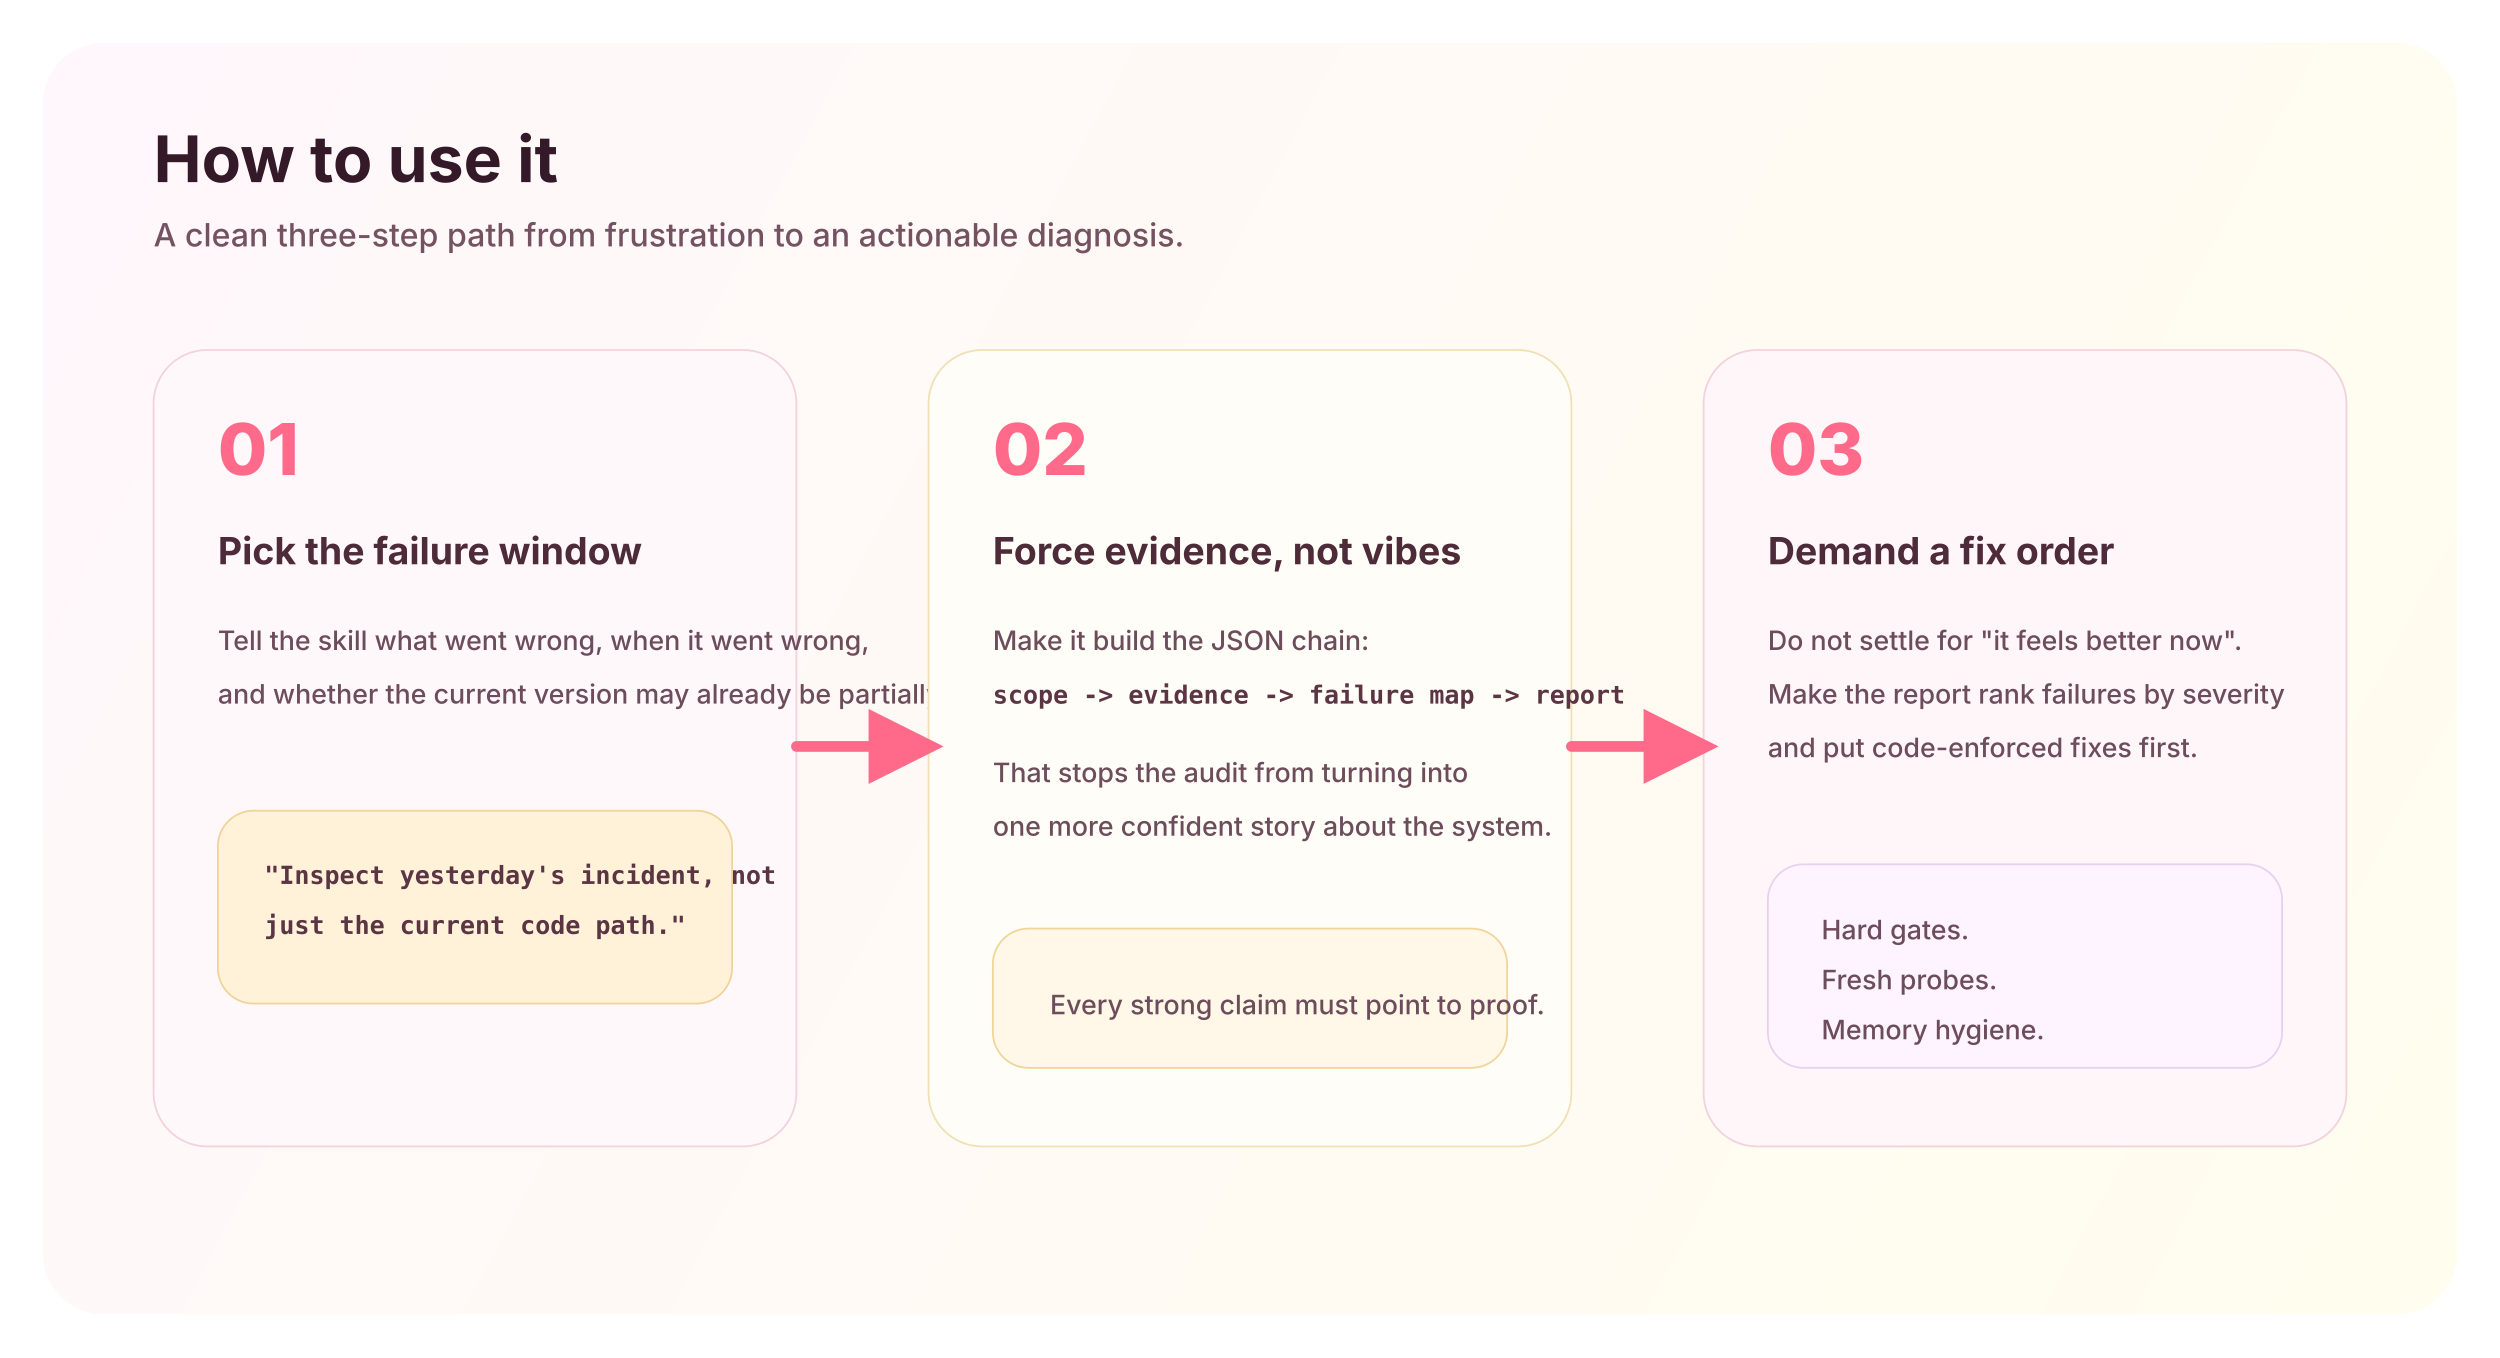
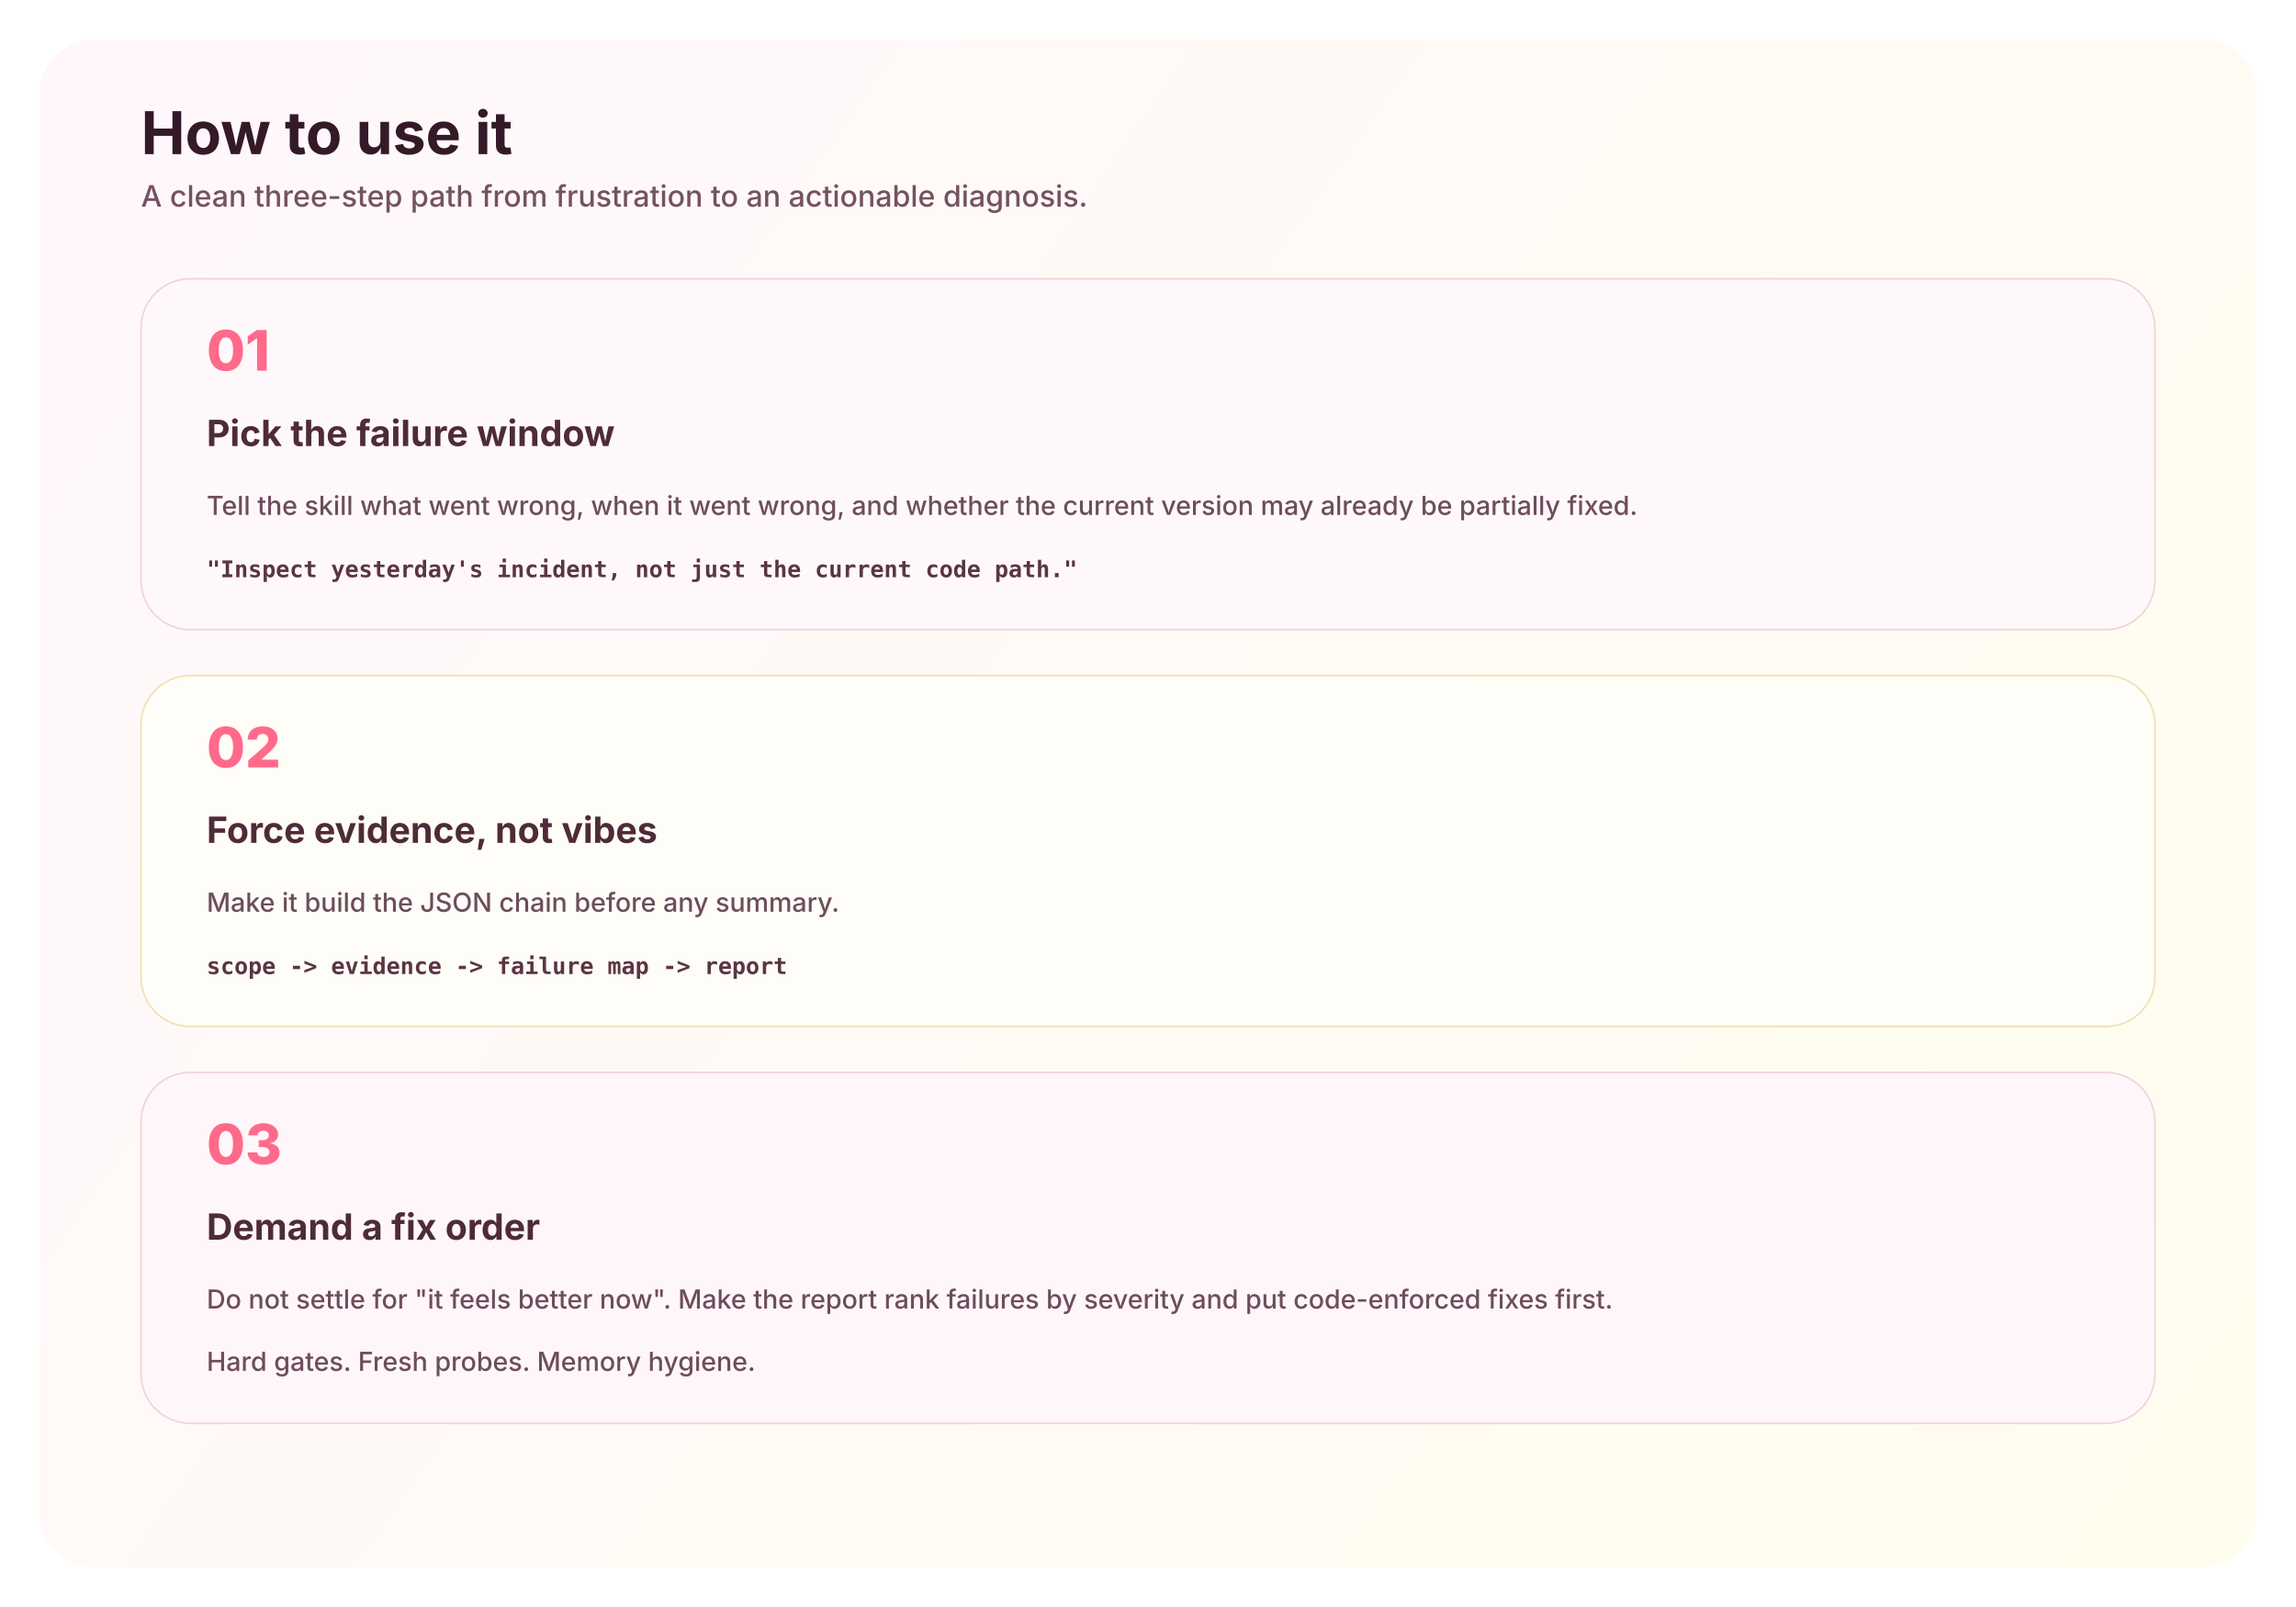
- <svg xmlns="http://www.w3.org/2000/svg" width="1400" height="760" viewBox="0 0 1400 760" fill="none">
+ <svg xmlns="http://www.w3.org/2000/svg" width="1400" height="980" viewBox="0 0 1400 980" fill="none">
  <defs>
-     <linearGradient id="bg" x1="60" y1="40" x2="1340" y2="720" gradientUnits="userSpaceOnUse">
+     <linearGradient id="bg" x1="60" y1="40" x2="1340" y2="940" gradientUnits="userSpaceOnUse">
      <stop stop-color="#FFF7FB" />
      <stop offset="1" stop-color="#FFFDEE" />
    </linearGradient>
-     <marker id="arrow" viewBox="0 0 10 10" refX="8" refY="5" markerWidth="7" markerHeight="7" orient="auto-start-reverse">
-       <path d="M0 0L10 5L0 10V0Z" fill="#FF6A8B" />
-     </marker>
    <style>
      .title { font: 700 36px 'Inter', 'Segoe UI', sans-serif; fill: #341A28; }
      .sub { font: 500 18px 'Inter', 'Segoe UI', sans-serif; fill: #745262; }
-       .step { font: 800 40px 'Inter', 'Segoe UI', sans-serif; fill: #FF6A8B; }
-       .section { font: 700 21px 'Inter', 'Segoe UI', sans-serif; fill: #4E2B38; }
-       .body { font: 500 15px 'Inter', 'Segoe UI', sans-serif; fill: #6D4D5C; }
+       .step { font: 800 34px 'Inter', 'Segoe UI', sans-serif; fill: #FF6A8B; }
+       .section { font: 700 22px 'Inter', 'Segoe UI', sans-serif; fill: #4E2B38; }
+       .body { font: 500 16px 'Inter', 'Segoe UI', sans-serif; fill: #6D4D5C; }
      .mono { font: 700 14px 'SFMono-Regular', 'Menlo', monospace; fill: #5B3544; }
    </style>
  </defs>
-   <rect x="24" y="24" width="1352" height="712" rx="34" fill="url(#bg)" />
-   <text x="86" y="102" class="title">How to use it</text>
-   <text x="86" y="138" class="sub">A clean three-step path from frustration to an actionable diagnosis.</text>
-   <rect x="86" y="196" width="360" height="446" rx="30" fill="#FFF8FB" stroke="#F2D2DC" />
-   <text x="122" y="266" class="step">01</text>
-   <text x="122" y="316" class="section">Pick the failure window</text>
-   <text x="122" y="364" class="body">Tell the skill what went wrong, when it went wrong,</text>
-   <text x="122" y="394" class="body">and whether the current version may already be partially fixed.</text>
-   <rect x="122" y="454" width="288" height="108" rx="20" fill="#FFF2D8" stroke="#EFD39A" />
-   <text x="148" y="495" class="mono">"Inspect yesterday's incident, not</text>
-   <text x="148" y="523" class="mono">just the current code path."</text>
-   <rect x="520" y="196" width="360" height="446" rx="30" fill="#FFFDF7" stroke="#F1E0B4" />
-   <text x="556" y="266" class="step">02</text>
-   <text x="556" y="316" class="section">Force evidence, not vibes</text>
-   <text x="556" y="364" class="body">Make it build the JSON chain:</text>
-   <text x="556" y="394" class="mono">scope -&gt; evidence -&gt; failure map -&gt; report</text>
-   <text x="556" y="438" class="body">That stops the audit from turning into</text>
-   <text x="556" y="468" class="body">one more confident story about the system.</text>
-   <rect x="556" y="520" width="288" height="78" rx="20" fill="#FFF7E7" stroke="#F0D59A" />
-   <text x="588" y="568" class="body">Every strong claim must point to proof.</text>
-   <rect x="954" y="196" width="360" height="446" rx="30" fill="#FFF6FA" stroke="#F2D2DC" />
-   <text x="990" y="266" class="step">03</text>
-   <text x="990" y="316" class="section">Demand a fix order</text>
-   <text x="990" y="364" class="body">Do not settle for "it feels better now".</text>
-   <text x="990" y="394" class="body">Make the report rank failures by severity</text>
-   <text x="990" y="424" class="body">and put code-enforced fixes first.</text>
-   <rect x="990" y="484" width="288" height="114" rx="20" fill="#FDF4FF" stroke="#E5D2F0" />
-   <text x="1020" y="526" class="body">Hard gates.</text>
-   <text x="1020" y="554" class="body">Fresh probes.</text>
-   <text x="1020" y="582" class="body">Memory hygiene.</text>
-   <path d="M446 418H520" stroke="#FF6A8B" stroke-width="6" stroke-linecap="round" marker-end="url(#arrow)" />
-   <path d="M880 418H954" stroke="#FF6A8B" stroke-width="6" stroke-linecap="round" marker-end="url(#arrow)" />
+   <rect x="24" y="24" width="1352" height="932" rx="34" fill="url(#bg)" />
+   <text x="86" y="94" class="title">How to use it</text>
+   <text x="86" y="126" class="sub">A clean three-step path from frustration to an actionable diagnosis.</text>
+   <rect x="86" y="170" width="1228" height="214" rx="30" fill="#FFF8FB" stroke="#F2D2DC" />
+   <text x="126" y="226" class="step">01</text>
+   <text x="126" y="272" class="section">Pick the failure window</text>
+   <text x="126" y="314" class="body">Tell the skill what went wrong, when it went wrong, and whether the current version may already be partially fixed.</text>
+   <text x="126" y="352" class="mono">"Inspect yesterday's incident, not just the current code path."</text>
+   <rect x="86" y="412" width="1228" height="214" rx="30" fill="#FFFDF7" stroke="#F1E0B4" />
+   <text x="126" y="468" class="step">02</text>
+   <text x="126" y="514" class="section">Force evidence, not vibes</text>
+   <text x="126" y="556" class="body">Make it build the JSON chain before any summary.</text>
+   <text x="126" y="594" class="mono">scope -&gt; evidence -&gt; failure map -&gt; report</text>
+   <rect x="86" y="654" width="1228" height="214" rx="30" fill="#FFF6FA" stroke="#F2D2DC" />
+   <text x="126" y="710" class="step">03</text>
+   <text x="126" y="756" class="section">Demand a fix order</text>
+   <text x="126" y="798" class="body">Do not settle for "it feels better now". Make the report rank failures by severity and put code-enforced fixes first.</text>
+   <text x="126" y="836" class="body">Hard gates. Fresh probes. Memory hygiene.</text>
</svg>
